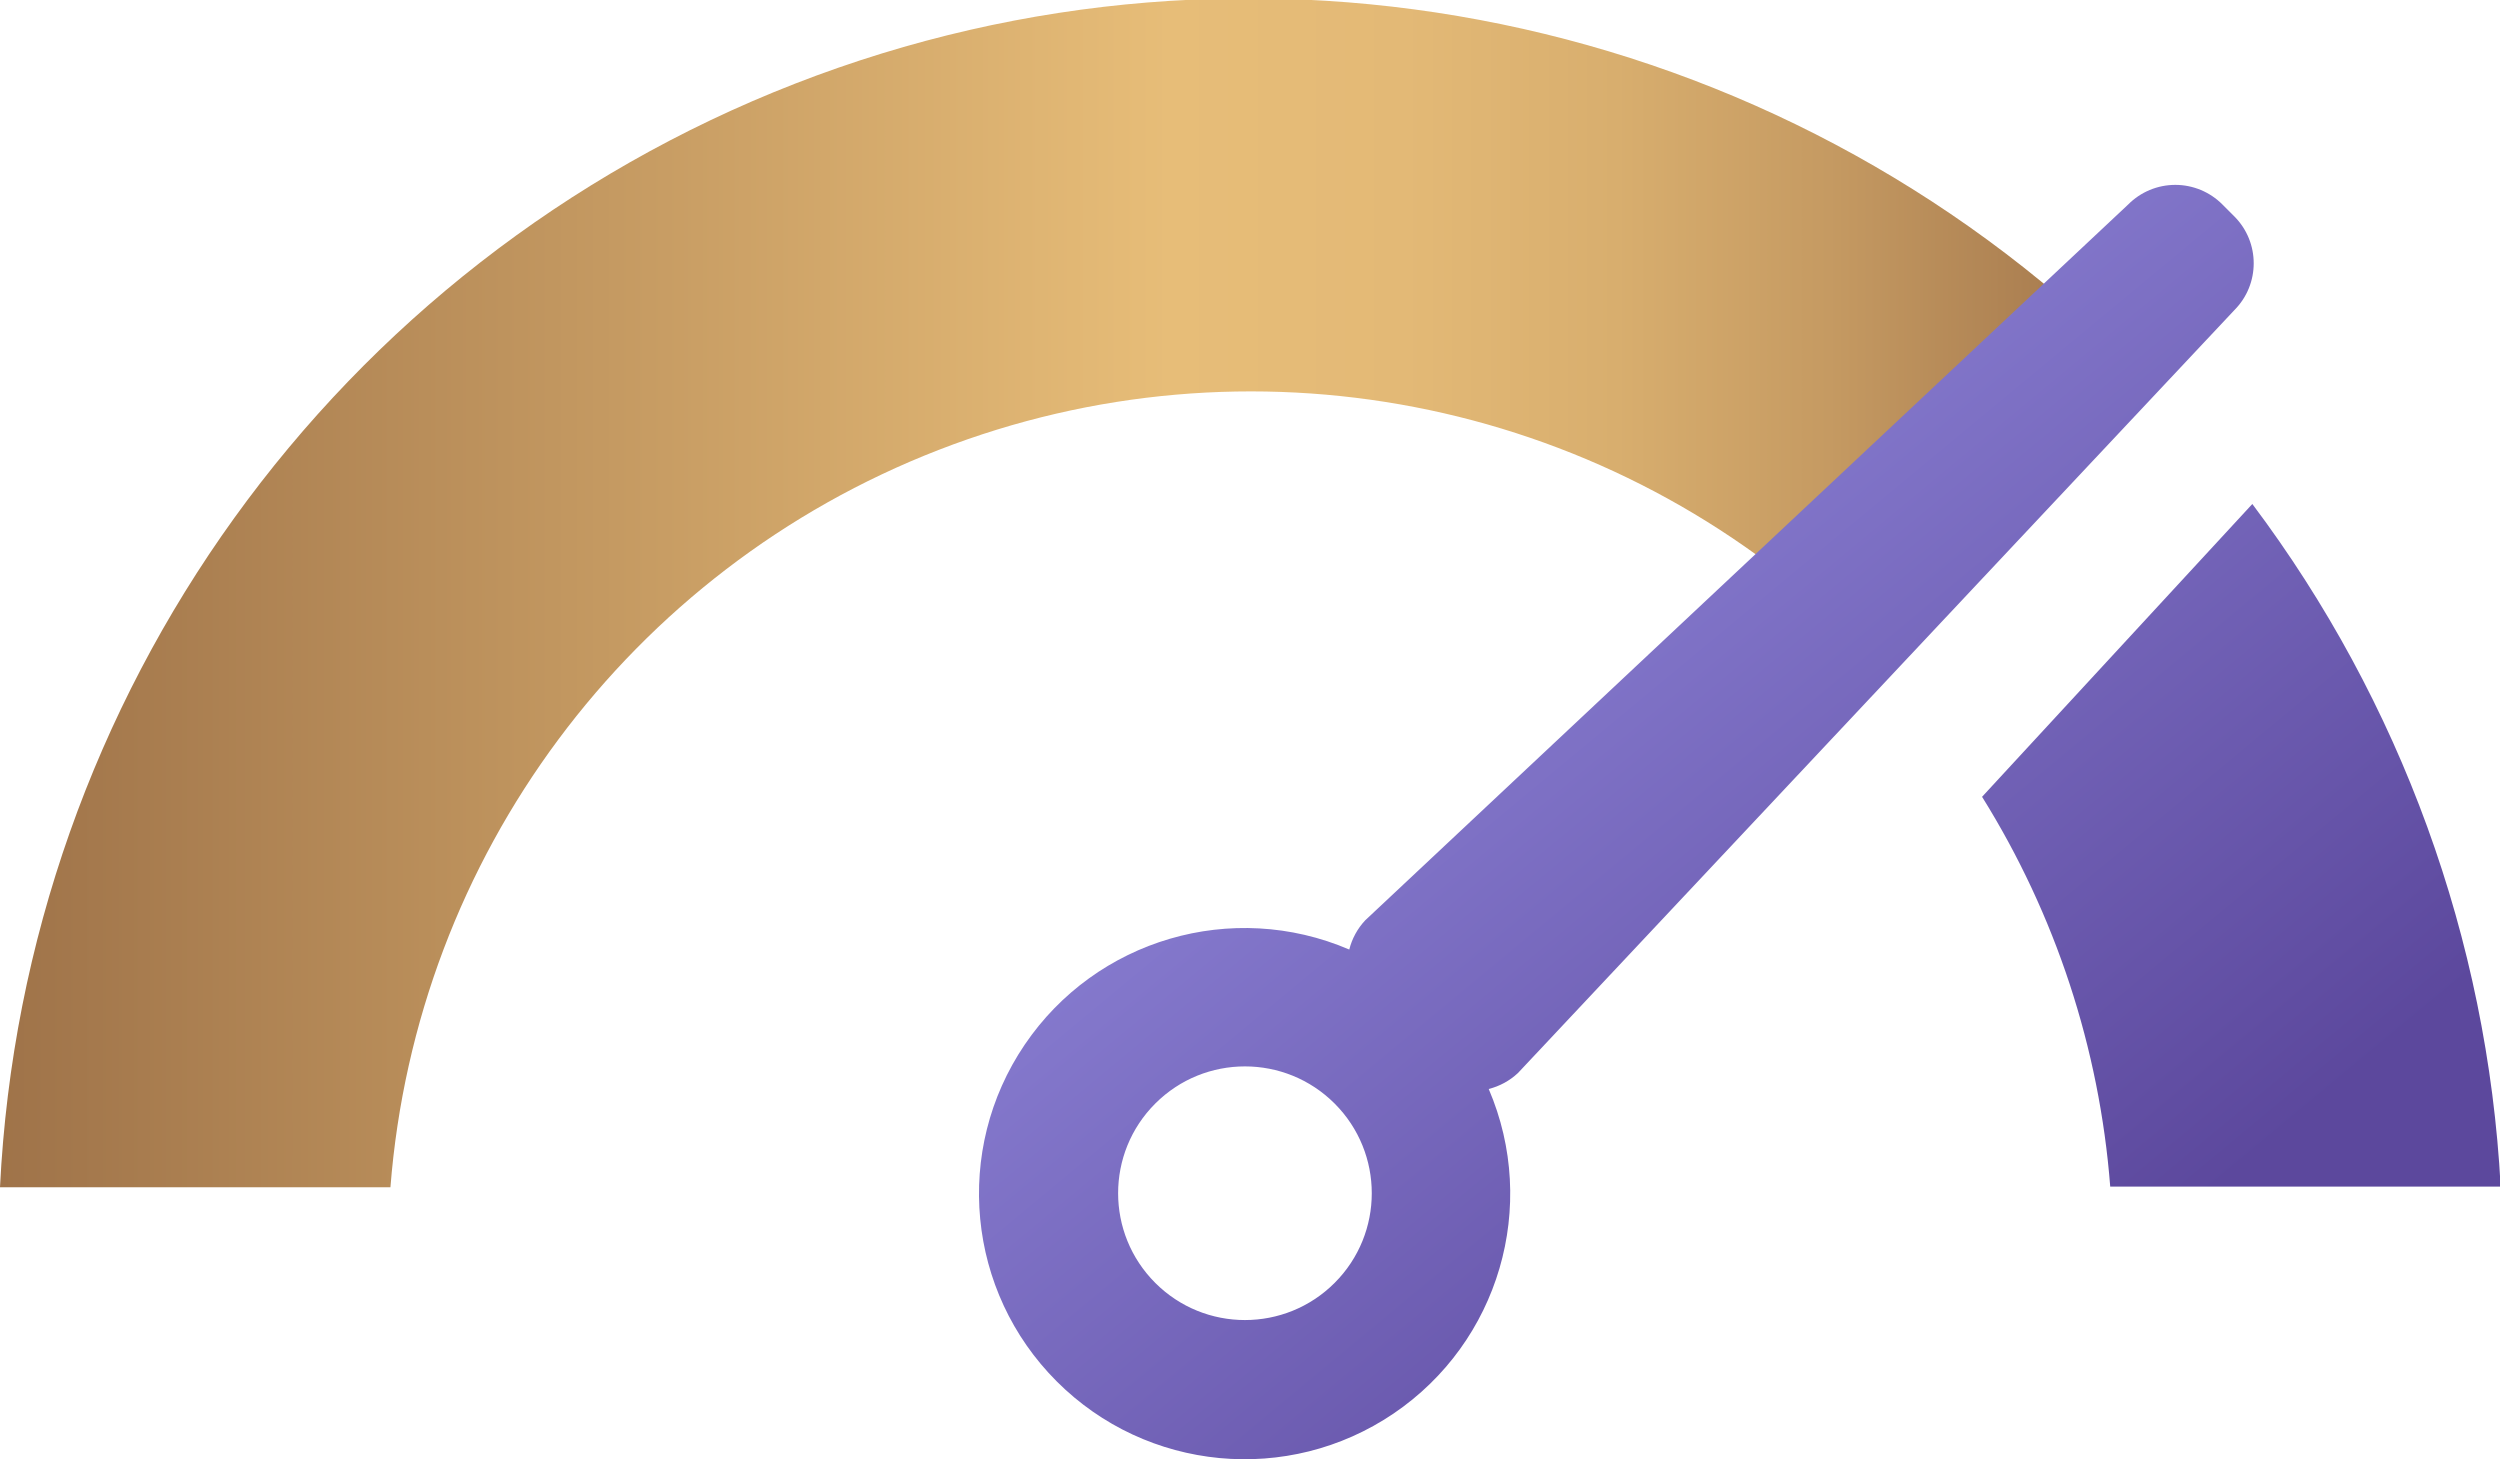
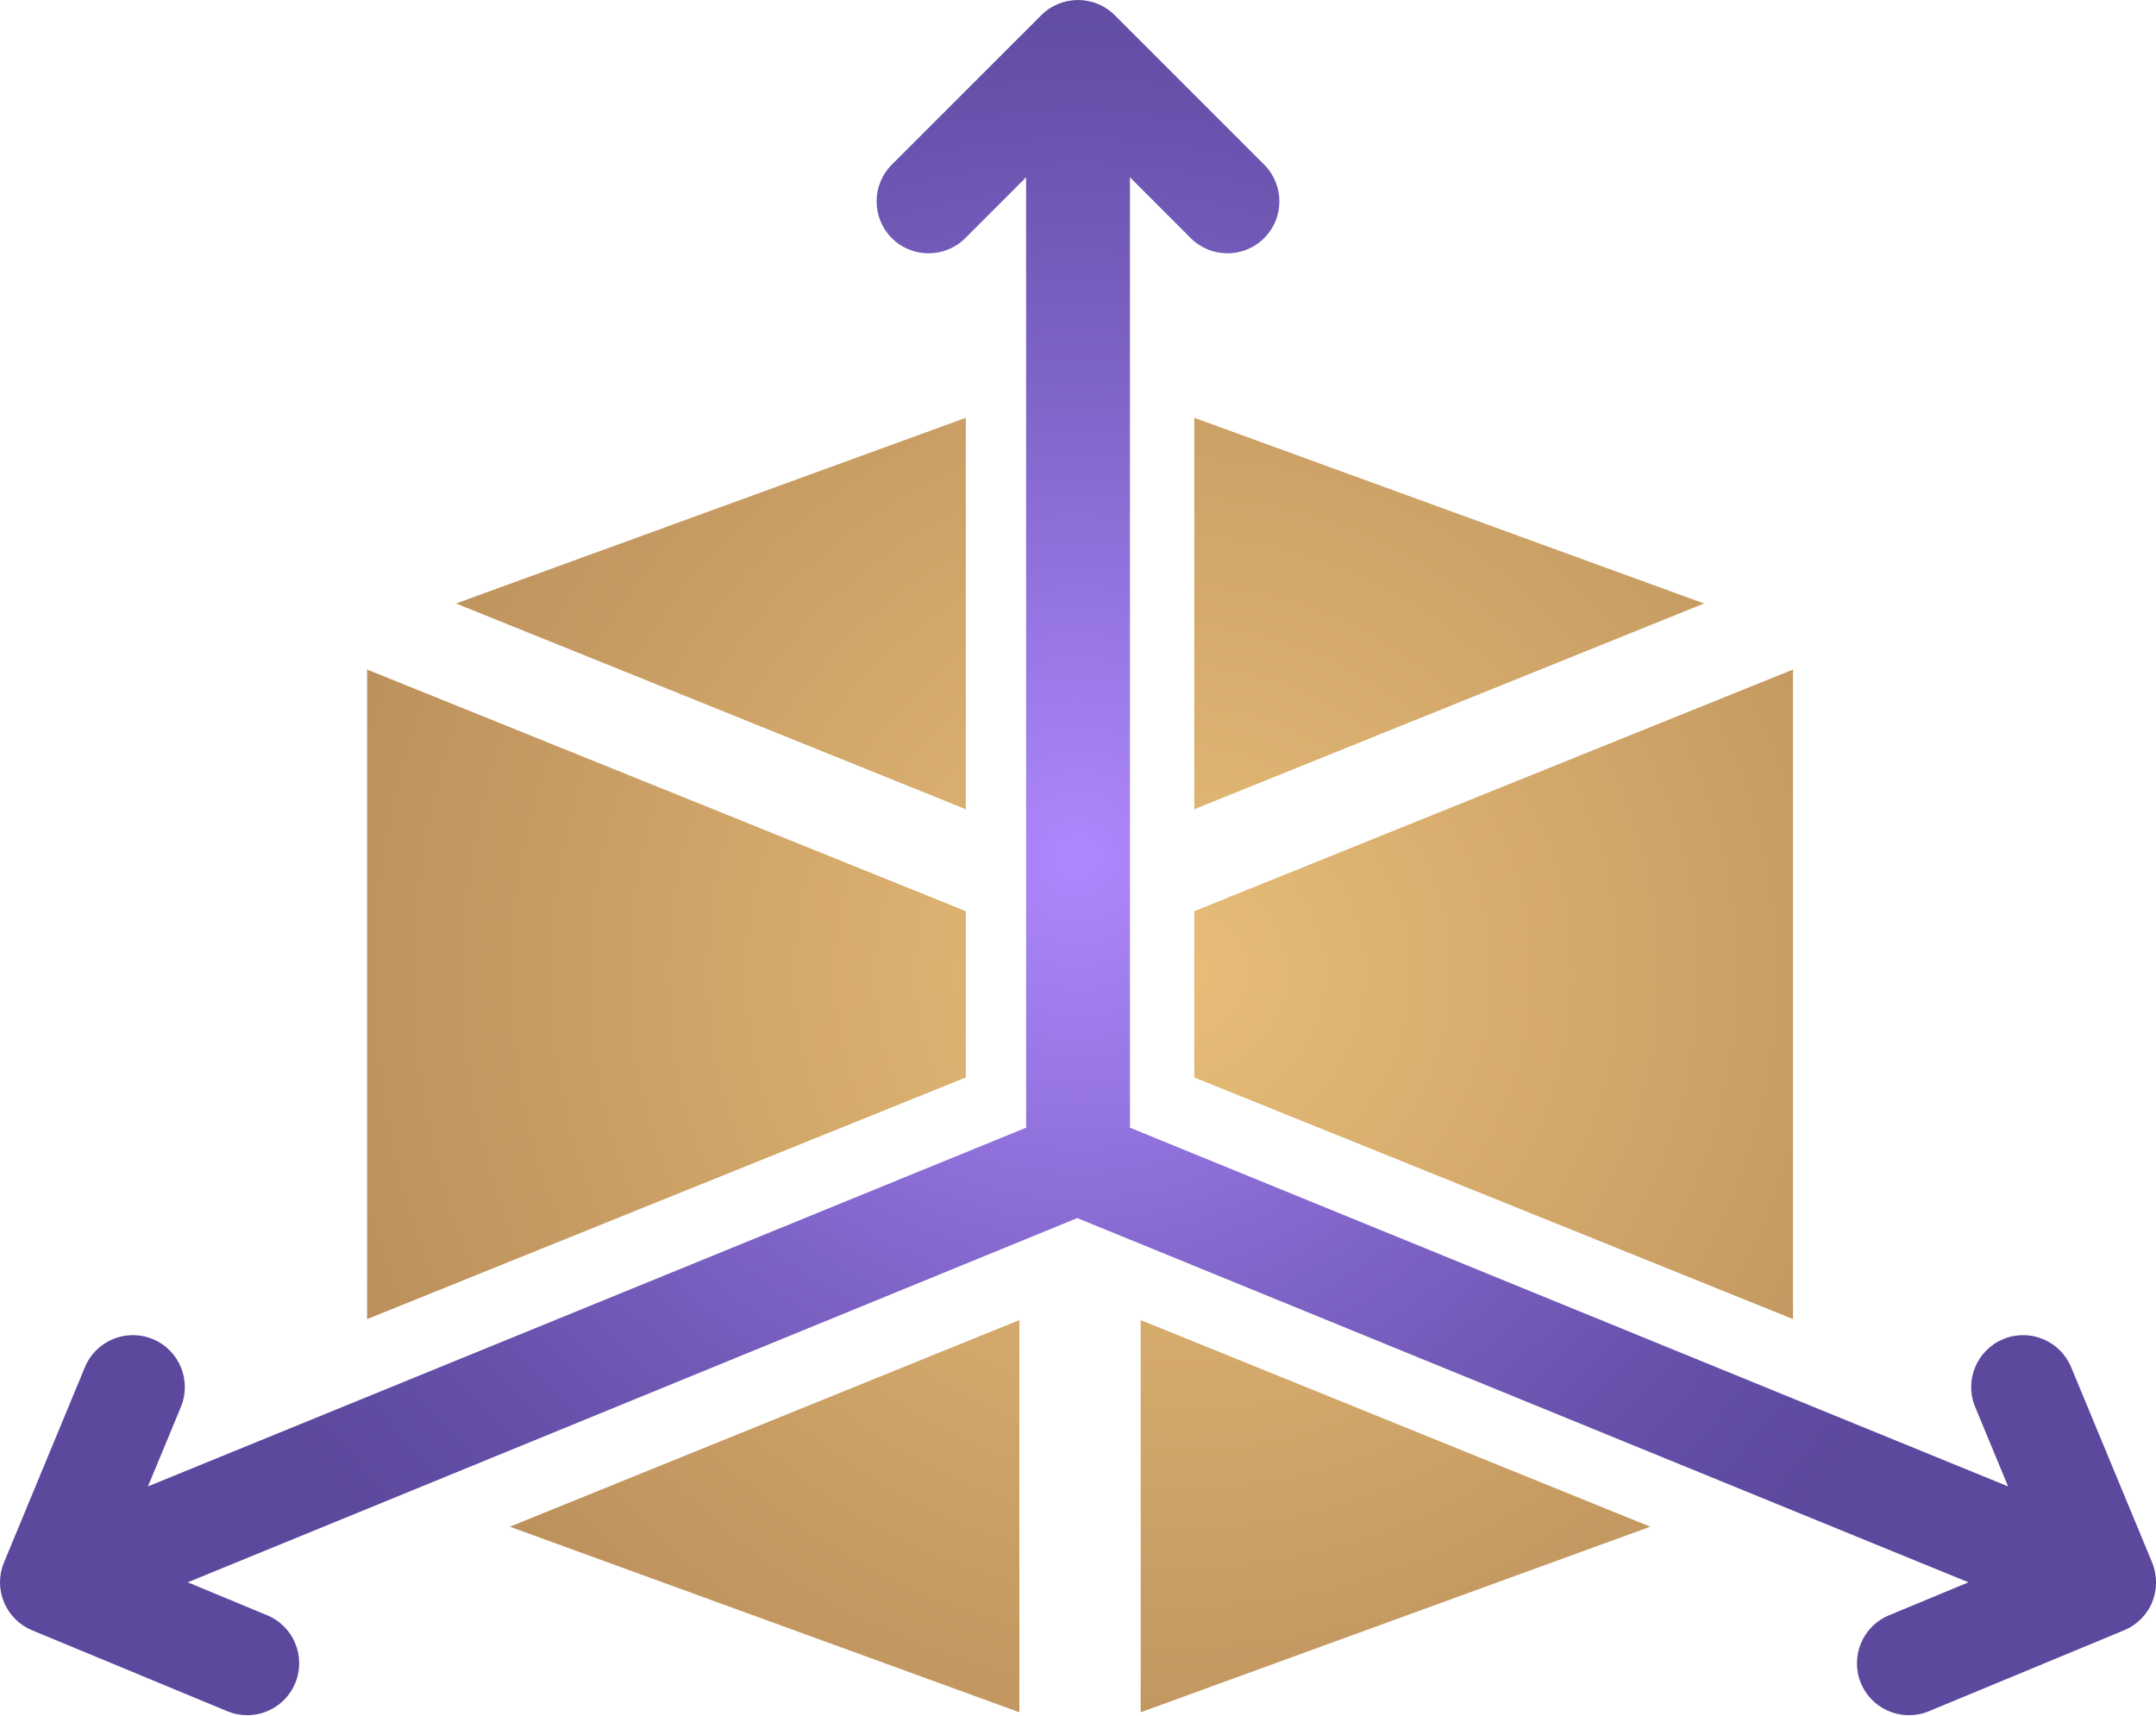
- <svg xmlns="http://www.w3.org/2000/svg" xmlns:xlink="http://www.w3.org/1999/xlink" viewBox="0 0 37.65 21.97">
-   <defs>
-     <style>.cls-1{fill:url(#linear-gradient);}.cls-2{fill:url(#linear-gradient-2);}.cls-3{fill:url(#linear-gradient-3);}</style>
-     <linearGradient id="linear-gradient" y1="12.06" x2="32.03" y2="12.06" gradientTransform="matrix(1, 0, 0, -1, 0, 21)" gradientUnits="userSpaceOnUse">
-       <stop offset="0" stop-color="#9f7349" />
-       <stop offset="0.55" stop-color="#e7bd78" />
-       <stop offset="0.66" stop-color="#e3b976" />
-       <stop offset="0.76" stop-color="#d8ae6e" />
-       <stop offset="0.86" stop-color="#c59a62" />
-       <stop offset="0.96" stop-color="#ab7f51" />
-       <stop offset="1" stop-color="#9f7349" />
-     </linearGradient>
-     <linearGradient id="linear-gradient-2" x1="20.81" y1="13.75" x2="31.18" y2="1.25" gradientTransform="matrix(1, 0, 0, -1, 0, 21)" gradientUnits="userSpaceOnUse">
-       <stop offset="0.01" stop-color="#8c82d6" />
-       <stop offset="1" stop-color="#5c489d" />
-     </linearGradient>
-     <linearGradient id="linear-gradient-3" x1="25.24" y1="17.43" x2="35.62" y2="4.93" xlink:href="#linear-gradient-2" />
-   </defs>
-   <g id="Layer_2" data-name="Layer 2">
-     <g id="Слой_1" data-name="Слой 1">
-       <path class="cls-1" d="M27.72,9.4l4.31-4A18.83,18.83,0,0,0,0,17.88H5.88A13,13,0,0,1,27.72,9.4Z" />
-       <path class="cls-2" d="M33.65,4.67a1,1,0,0,0,0-1.41l-.18-.18a1,1,0,0,0-1.42,0L20.56,13.86a1,1,0,0,0-.24.44,4,4,0,1,0,2.1,2.1,1,1,0,0,0,.44-.24ZM20.1,19.32a1.91,1.91,0,1,1,0-2.7A1.91,1.91,0,0,1,20.1,19.32Z" />
-       <path class="cls-3" d="M33.92,7.59,29.85,12a13,13,0,0,1,1.93,5.87h5.88A18.8,18.8,0,0,0,33.92,7.59Z" />
-     </g>
+ <svg xmlns="http://www.w3.org/2000/svg" version="1.1" x="0px" y="0px" width="42.099px" height="33.495px" viewBox="0 347.579 42.099 33.495" enable-background="new 0 347.579 42.099 33.495" xml:space="preserve">
+   <g id="Capa_1">
+     <radialGradient id="SVGID_1_" cx="21.05" cy="364.327" r="19.02" gradientUnits="userSpaceOnUse">
+       <stop offset="0" style="stop-color:#AE88FF" />
+       <stop offset="0.078" style="stop-color:#A682F5" />
+       <stop offset="0.497" style="stop-color:#7E63C6" />
+       <stop offset="0.818" style="stop-color:#654FA8" />
+       <stop offset="1" style="stop-color:#5C489D" />
+     </radialGradient>
+     <path fill="url(#SVGID_1_)" d="M42.023,378.091l-1.581-3.813c-0.215-0.517-0.808-0.763-1.326-0.548   c-0.517,0.214-0.763,0.808-0.548,1.325l0.643,1.551l-17.147-7.005v-0.049h0l0-18.511l1.187,1.188   c0.198,0.198,0.458,0.297,0.717,0.297c0.259,0,0.519-0.1,0.717-0.297c0.396-0.396,0.396-1.038,0-1.435l-2.918-2.918   c-0.396-0.396-1.038-0.396-1.435,0l-2.918,2.918c-0.396,0.396-0.396,1.038,0,1.435c0.396,0.396,1.039,0.396,1.435,0l1.187-1.188   v18.56l-17.147,7.005l0.643-1.551c0.214-0.518-0.031-1.111-0.548-1.325c-0.518-0.215-1.111,0.03-1.326,0.548l-1.58,3.813   c-0.104,0.248-0.104,0.528,0,0.776c0.103,0.249,0.3,0.446,0.549,0.549l3.813,1.581c0.127,0.053,0.259,0.077,0.388,0.077   c0.397,0,0.775-0.235,0.937-0.626c0.214-0.518-0.031-1.111-0.548-1.325l-1.551-0.644l17.369-7.113l17.402,7.113l-1.551,0.644   c-0.518,0.214-0.763,0.808-0.549,1.325c0.162,0.391,0.54,0.626,0.938,0.626c0.129,0,0.261-0.024,0.388-0.077l3.813-1.581   c0.248-0.103,0.446-0.3,0.549-0.549C42.125,378.618,42.125,378.339,42.023,378.091z" />
+     <radialGradient id="SVGID_2_" cx="23.101" cy="366.601" r="28.287" gradientUnits="userSpaceOnUse">
+       <stop offset="0" style="stop-color:#E7BD78" />
+       <stop offset="1" style="stop-color:#9F7349" />
+     </radialGradient>
+     <polygon fill="url(#SVGID_2_)" points="7.168,360.654 7.168,373.339 18.859,368.62 18.859,365.373  " />
+     <radialGradient id="SVGID_3_" cx="23.101" cy="366.601" r="28.287" gradientUnits="userSpaceOnUse">
+       <stop offset="0" style="stop-color:#E7BD78" />
+       <stop offset="1" style="stop-color:#9F7349" />
+     </radialGradient>
+     <polygon fill="url(#SVGID_3_)" points="19.905,373.358 19.905,381.017 9.955,377.393  " />
+     <radialGradient id="SVGID_4_" cx="23.101" cy="366.601" r="28.287" gradientUnits="userSpaceOnUse">
+       <stop offset="0" style="stop-color:#E7BD78" />
+       <stop offset="1" style="stop-color:#9F7349" />
+     </radialGradient>
+     <polygon fill="url(#SVGID_4_)" points="18.859,363.382 18.859,355.738 8.905,359.364  " />
+     <radialGradient id="SVGID_5_" cx="23.101" cy="366.601" r="28.287" gradientUnits="userSpaceOnUse">
+       <stop offset="0" style="stop-color:#E7BD78" />
+       <stop offset="1" style="stop-color:#9F7349" />
+     </radialGradient>
+     <polygon fill="url(#SVGID_5_)" points="35.011,360.654 35.011,373.339 23.32,368.62 23.32,365.373  " />
+     <radialGradient id="SVGID_6_" cx="23.101" cy="366.601" r="28.287" gradientUnits="userSpaceOnUse">
+       <stop offset="0" style="stop-color:#E7BD78" />
+       <stop offset="1" style="stop-color:#9F7349" />
+     </radialGradient>
+     <polygon fill="url(#SVGID_6_)" points="22.273,373.358 22.273,381.017 32.224,377.393  " />
+     <radialGradient id="SVGID_7_" cx="23.101" cy="366.601" r="28.287" gradientUnits="userSpaceOnUse">
+       <stop offset="0" style="stop-color:#E7BD78" />
+       <stop offset="1" style="stop-color:#9F7349" />
+     </radialGradient>
+     <polygon fill="url(#SVGID_7_)" points="23.32,363.382 23.32,355.738 33.274,359.364  " />
  </g>
+   <g id="Слой_1">
+ </g>
</svg>
